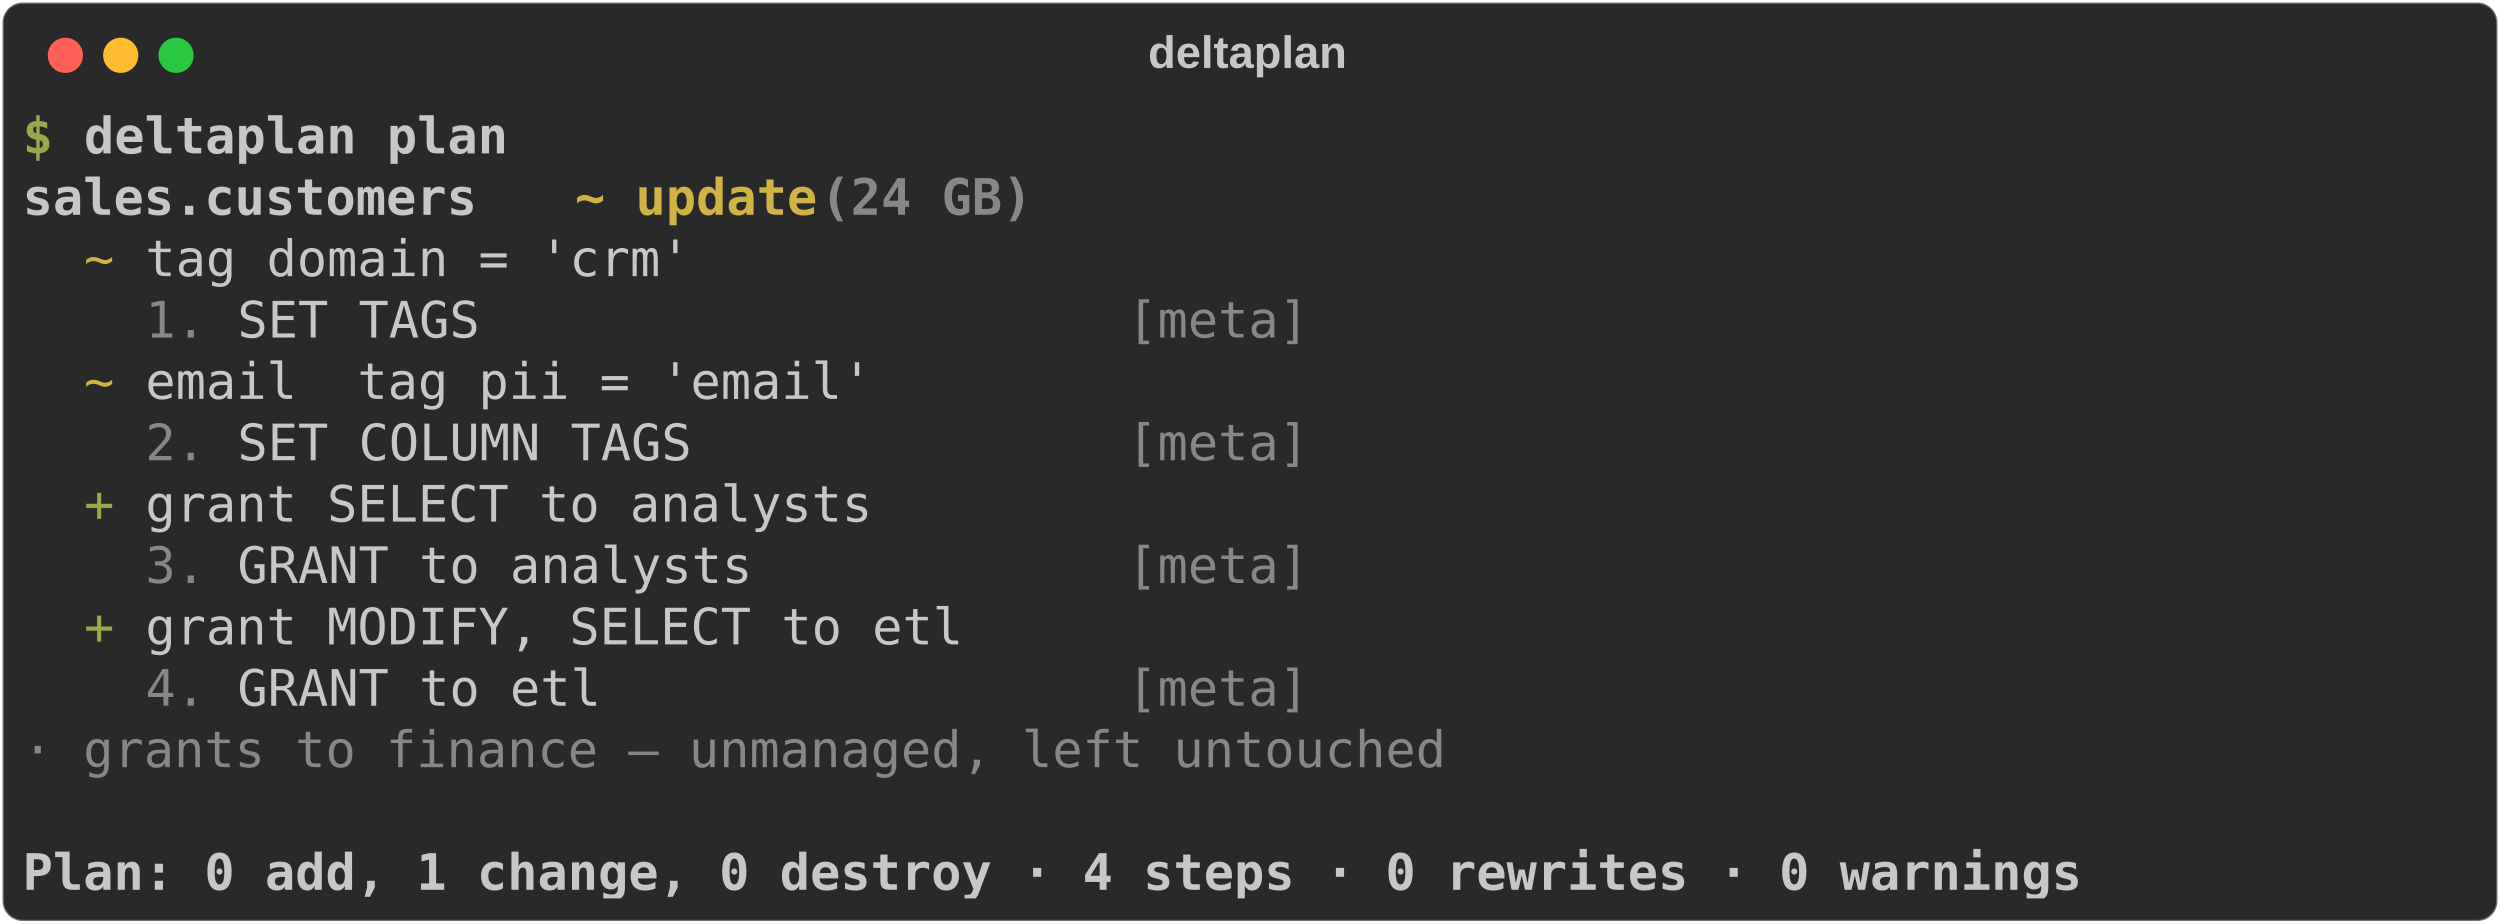
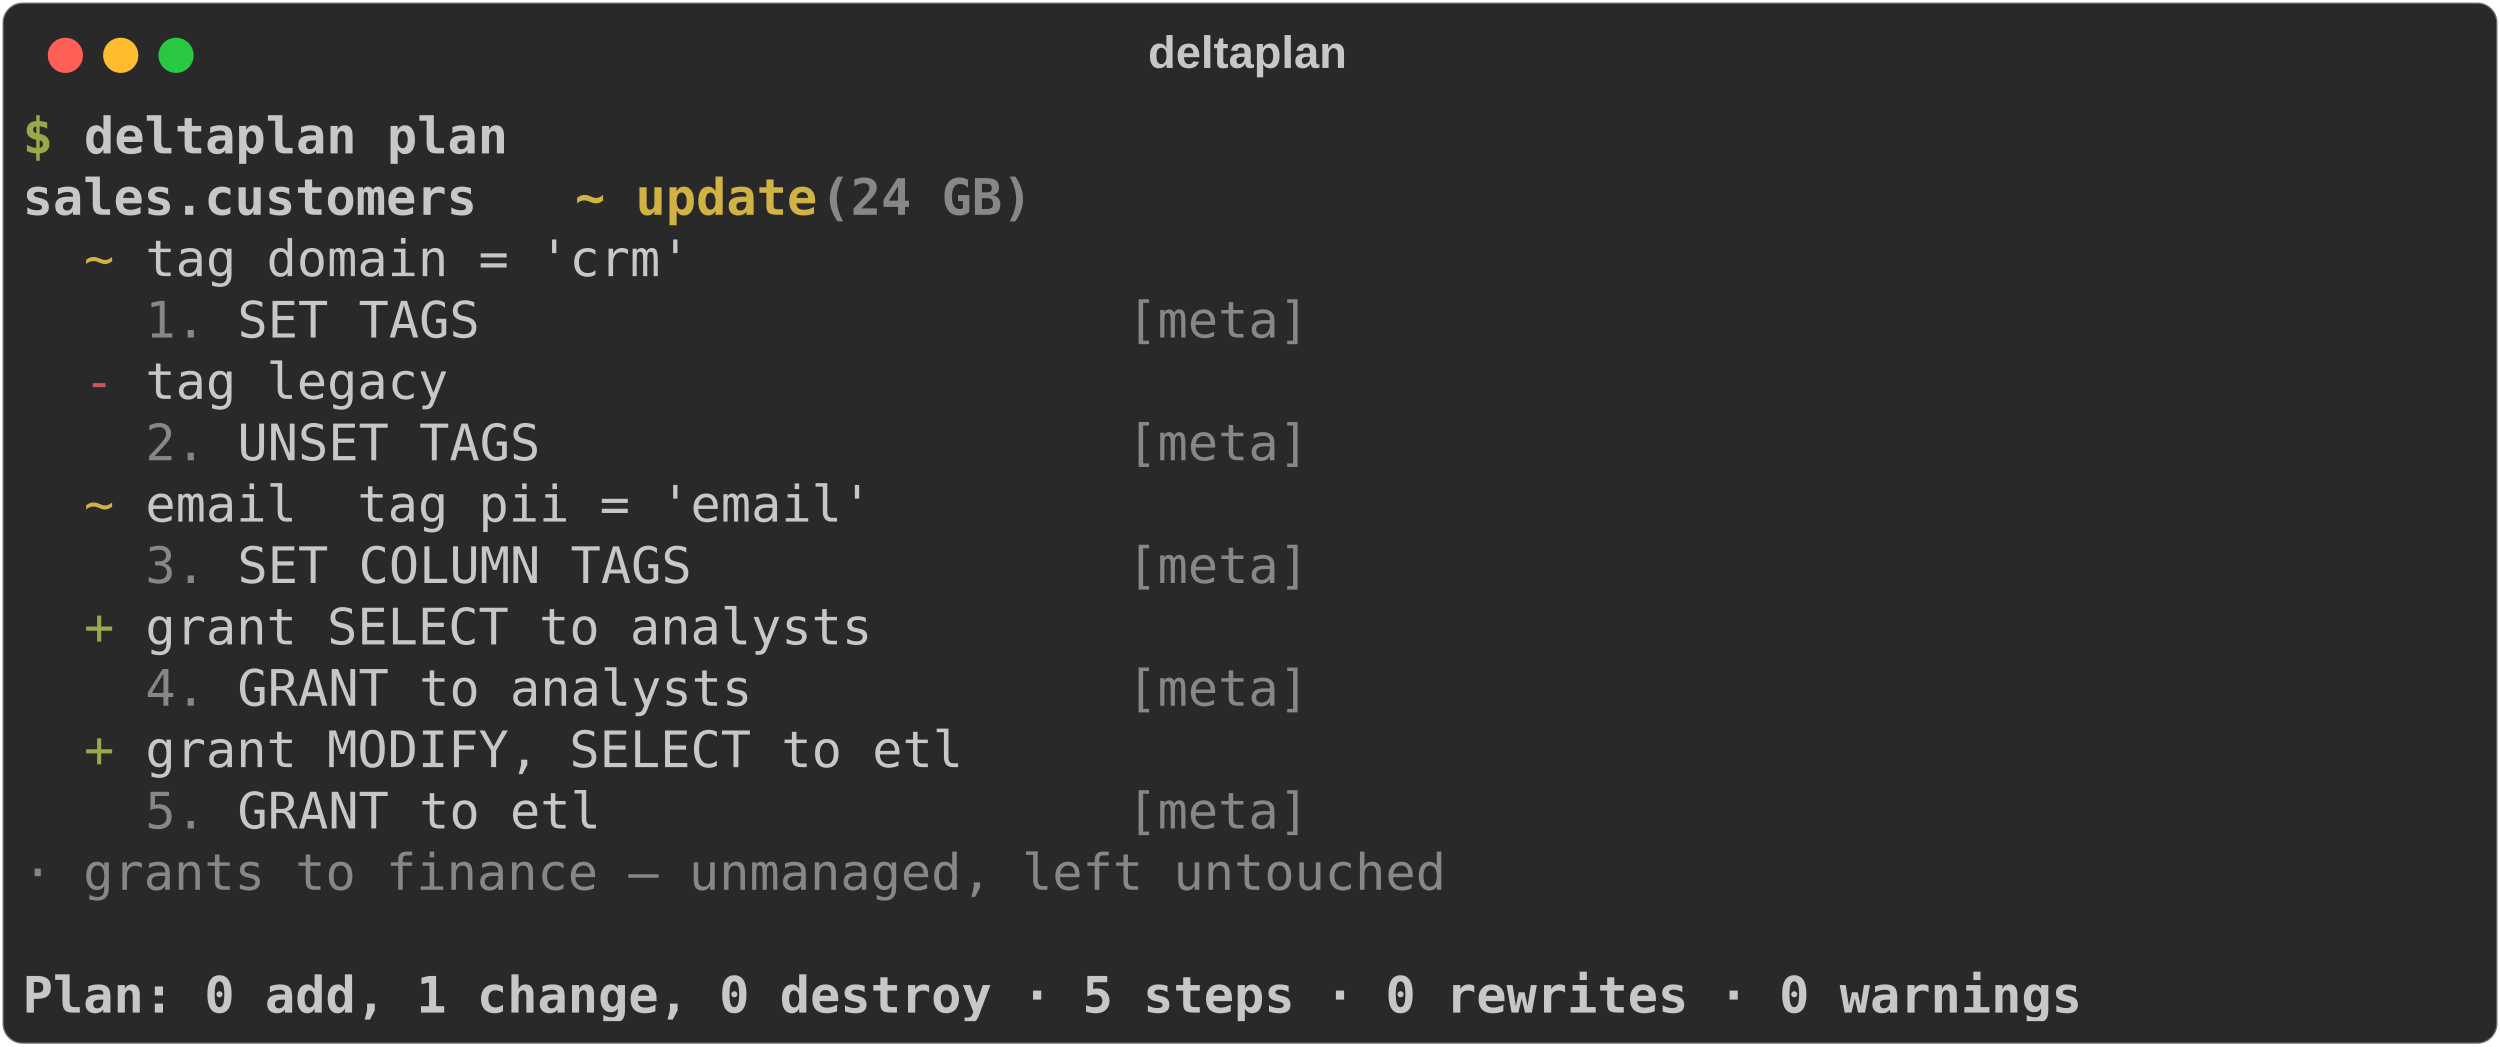
- <svg xmlns="http://www.w3.org/2000/svg" class="rich-terminal" viewBox="0 0 994 367.2">
+ <svg xmlns="http://www.w3.org/2000/svg" class="rich-terminal" viewBox="0 0 994 416.0">
  <style>

    @font-face {
        font-family: "Fira Code";
        src: local("FiraCode-Regular"),
                url("https://cdnjs.cloudflare.com/ajax/libs/firacode/6.2.0/woff2/FiraCode-Regular.woff2") format("woff2"),
                url("https://cdnjs.cloudflare.com/ajax/libs/firacode/6.2.0/woff/FiraCode-Regular.woff") format("woff");
        font-style: normal;
        font-weight: 400;
    }
    @font-face {
        font-family: "Fira Code";
        src: local("FiraCode-Bold"),
                url("https://cdnjs.cloudflare.com/ajax/libs/firacode/6.2.0/woff2/FiraCode-Bold.woff2") format("woff2"),
                url("https://cdnjs.cloudflare.com/ajax/libs/firacode/6.2.0/woff/FiraCode-Bold.woff") format("woff");
        font-style: bold;
        font-weight: 700;
    }

    .dp-feature-tags-and-grants-matrix {
        font-family: Fira Code, monospace;
        font-size: 20px;
        line-height: 24.4px;
        font-variant-east-asian: full-width;
    }

    .dp-feature-tags-and-grants-title {
        font-size: 18px;
        font-weight: bold;
        font-family: arial;
    }

    .dp-feature-tags-and-grants-r1 { fill: #98a84b;font-weight: bold }
.dp-feature-tags-and-grants-r2 { fill: #c5c8c6;font-weight: bold }
.dp-feature-tags-and-grants-r3 { fill: #c5c8c6 }
.dp-feature-tags-and-grants-r4 { fill: #d0b344;font-weight: bold }
.dp-feature-tags-and-grants-r5 { fill: #868887;font-weight: bold }
.dp-feature-tags-and-grants-r6 { fill: #d0b344 }
.dp-feature-tags-and-grants-r7 { fill: #868887 }
- .dp-feature-tags-and-grants-r8 { fill: #98a84b }
+ .dp-feature-tags-and-grants-r8 { fill: #cc555a }
+ .dp-feature-tags-and-grants-r9 { fill: #98a84b }
    </style>
  <defs>
    <clipPath id="dp-feature-tags-and-grants-clip-terminal">
-       <rect x="0" y="0" width="975.0" height="316.2" />
+       <rect x="0" y="0" width="975.0" height="365.0" />
    </clipPath>
    <clipPath id="dp-feature-tags-and-grants-line-0">
      <rect x="0" y="1.5" width="976" height="24.65" />
    </clipPath>
    <clipPath id="dp-feature-tags-and-grants-line-1">
      <rect x="0" y="25.9" width="976" height="24.65" />
    </clipPath>
    <clipPath id="dp-feature-tags-and-grants-line-2">
      <rect x="0" y="50.3" width="976" height="24.65" />
    </clipPath>
    <clipPath id="dp-feature-tags-and-grants-line-3">
      <rect x="0" y="74.7" width="976" height="24.65" />
    </clipPath>
    <clipPath id="dp-feature-tags-and-grants-line-4">
      <rect x="0" y="99.1" width="976" height="24.65" />
    </clipPath>
    <clipPath id="dp-feature-tags-and-grants-line-5">
      <rect x="0" y="123.5" width="976" height="24.65" />
    </clipPath>
    <clipPath id="dp-feature-tags-and-grants-line-6">
      <rect x="0" y="147.9" width="976" height="24.65" />
    </clipPath>
    <clipPath id="dp-feature-tags-and-grants-line-7">
      <rect x="0" y="172.3" width="976" height="24.65" />
    </clipPath>
    <clipPath id="dp-feature-tags-and-grants-line-8">
      <rect x="0" y="196.7" width="976" height="24.65" />
    </clipPath>
    <clipPath id="dp-feature-tags-and-grants-line-9">
      <rect x="0" y="221.1" width="976" height="24.65" />
    </clipPath>
    <clipPath id="dp-feature-tags-and-grants-line-10">
      <rect x="0" y="245.5" width="976" height="24.65" />
    </clipPath>
    <clipPath id="dp-feature-tags-and-grants-line-11">
      <rect x="0" y="269.9" width="976" height="24.65" />
    </clipPath>
+     <clipPath id="dp-feature-tags-and-grants-line-12">
+       <rect x="0" y="294.3" width="976" height="24.65" />
+     </clipPath>
+     <clipPath id="dp-feature-tags-and-grants-line-13">
+       <rect x="0" y="318.7" width="976" height="24.65" />
+     </clipPath>
  </defs>
-   <rect fill="#292929" stroke="rgba(255,255,255,0.35)" stroke-width="1" x="1" y="1" width="992" height="365.2" rx="8" />
+   <rect fill="#292929" stroke="rgba(255,255,255,0.35)" stroke-width="1" x="1" y="1" width="992" height="414" rx="8" />
  <text class="dp-feature-tags-and-grants-title" fill="#c5c8c6" text-anchor="middle" x="496" y="27">deltaplan</text>
  <g transform="translate(26,22)">
    <circle cx="0" cy="0" r="7" fill="#ff5f57" />
    <circle cx="22" cy="0" r="7" fill="#febc2e" />
    <circle cx="44" cy="0" r="7" fill="#28c840" />
  </g>
  <g transform="translate(9, 41)" clip-path="url(#dp-feature-tags-and-grants-clip-terminal)">
    <g class="dp-feature-tags-and-grants-matrix">
      <text class="dp-feature-tags-and-grants-r1" x="0" y="20" textLength="24.4" clip-path="url(#dp-feature-tags-and-grants-line-0)">$ </text>
      <text class="dp-feature-tags-and-grants-r2" x="24.4" y="20" textLength="170.8" clip-path="url(#dp-feature-tags-and-grants-line-0)">deltaplan plan</text>
      <text class="dp-feature-tags-and-grants-r3" x="976" y="20" textLength="12.2" clip-path="url(#dp-feature-tags-and-grants-line-0)">
</text>
      <text class="dp-feature-tags-and-grants-r2" x="0" y="44.4" textLength="219.6" clip-path="url(#dp-feature-tags-and-grants-line-1)">sales.customers   </text>
      <text class="dp-feature-tags-and-grants-r4" x="219.6" y="44.4" textLength="97.6" clip-path="url(#dp-feature-tags-and-grants-line-1)">~ update</text>
      <text class="dp-feature-tags-and-grants-r5" x="317.2" y="44.4" textLength="109.8" clip-path="url(#dp-feature-tags-and-grants-line-1)">  (24 GB)</text>
      <text class="dp-feature-tags-and-grants-r3" x="976" y="44.4" textLength="12.2" clip-path="url(#dp-feature-tags-and-grants-line-1)">
</text>
      <text class="dp-feature-tags-and-grants-r6" x="24.4" y="68.8" textLength="24.4" clip-path="url(#dp-feature-tags-and-grants-line-2)">~ </text>
      <text class="dp-feature-tags-and-grants-r3" x="48.8" y="68.8" textLength="219.6" clip-path="url(#dp-feature-tags-and-grants-line-2)">tag domain = 'crm'</text>
      <text class="dp-feature-tags-and-grants-r3" x="976" y="68.8" textLength="12.2" clip-path="url(#dp-feature-tags-and-grants-line-2)">
</text>
      <text class="dp-feature-tags-and-grants-r7" x="48.8" y="93.2" textLength="36.6" clip-path="url(#dp-feature-tags-and-grants-line-3)">1. </text>
      <text class="dp-feature-tags-and-grants-r3" x="85.4" y="93.2" textLength="353.8" clip-path="url(#dp-feature-tags-and-grants-line-3)">SET TAGS                     </text>
      <text class="dp-feature-tags-and-grants-r7" x="439.2" y="93.2" textLength="73.2" clip-path="url(#dp-feature-tags-and-grants-line-3)">[meta]</text>
      <text class="dp-feature-tags-and-grants-r3" x="976" y="93.2" textLength="12.2" clip-path="url(#dp-feature-tags-and-grants-line-3)">
</text>
-       <text class="dp-feature-tags-and-grants-r6" x="24.4" y="117.6" textLength="24.4" clip-path="url(#dp-feature-tags-and-grants-line-4)">~ </text>
-       <text class="dp-feature-tags-and-grants-r3" x="48.8" y="117.6" textLength="292.8" clip-path="url(#dp-feature-tags-and-grants-line-4)">email  tag pii = 'email'</text>
+       <text class="dp-feature-tags-and-grants-r8" x="24.4" y="117.6" textLength="24.4" clip-path="url(#dp-feature-tags-and-grants-line-4)">- </text>
+       <text class="dp-feature-tags-and-grants-r3" x="48.8" y="117.6" textLength="122" clip-path="url(#dp-feature-tags-and-grants-line-4)">tag legacy</text>
      <text class="dp-feature-tags-and-grants-r3" x="976" y="117.6" textLength="12.2" clip-path="url(#dp-feature-tags-and-grants-line-4)">
</text>
      <text class="dp-feature-tags-and-grants-r7" x="48.8" y="142" textLength="36.6" clip-path="url(#dp-feature-tags-and-grants-line-5)">2. </text>
-       <text class="dp-feature-tags-and-grants-r3" x="85.4" y="142" textLength="353.8" clip-path="url(#dp-feature-tags-and-grants-line-5)">SET COLUMN TAGS              </text>
+       <text class="dp-feature-tags-and-grants-r3" x="85.4" y="142" textLength="353.8" clip-path="url(#dp-feature-tags-and-grants-line-5)">UNSET TAGS                   </text>
      <text class="dp-feature-tags-and-grants-r7" x="439.2" y="142" textLength="73.2" clip-path="url(#dp-feature-tags-and-grants-line-5)">[meta]</text>
      <text class="dp-feature-tags-and-grants-r3" x="976" y="142" textLength="12.2" clip-path="url(#dp-feature-tags-and-grants-line-5)">
</text>
-       <text class="dp-feature-tags-and-grants-r8" x="24.4" y="166.4" textLength="24.4" clip-path="url(#dp-feature-tags-and-grants-line-6)">+ </text>
-       <text class="dp-feature-tags-and-grants-r3" x="48.8" y="166.4" textLength="292.8" clip-path="url(#dp-feature-tags-and-grants-line-6)">grant SELECT to analysts</text>
+       <text class="dp-feature-tags-and-grants-r6" x="24.4" y="166.4" textLength="24.4" clip-path="url(#dp-feature-tags-and-grants-line-6)">~ </text>
+       <text class="dp-feature-tags-and-grants-r3" x="48.8" y="166.4" textLength="292.8" clip-path="url(#dp-feature-tags-and-grants-line-6)">email  tag pii = 'email'</text>
      <text class="dp-feature-tags-and-grants-r3" x="976" y="166.4" textLength="12.2" clip-path="url(#dp-feature-tags-and-grants-line-6)">
</text>
      <text class="dp-feature-tags-and-grants-r7" x="48.8" y="190.8" textLength="36.6" clip-path="url(#dp-feature-tags-and-grants-line-7)">3. </text>
-       <text class="dp-feature-tags-and-grants-r3" x="85.4" y="190.8" textLength="353.8" clip-path="url(#dp-feature-tags-and-grants-line-7)">GRANT to analysts            </text>
+       <text class="dp-feature-tags-and-grants-r3" x="85.4" y="190.8" textLength="353.8" clip-path="url(#dp-feature-tags-and-grants-line-7)">SET COLUMN TAGS              </text>
      <text class="dp-feature-tags-and-grants-r7" x="439.2" y="190.8" textLength="73.2" clip-path="url(#dp-feature-tags-and-grants-line-7)">[meta]</text>
      <text class="dp-feature-tags-and-grants-r3" x="976" y="190.8" textLength="12.2" clip-path="url(#dp-feature-tags-and-grants-line-7)">
</text>
-       <text class="dp-feature-tags-and-grants-r8" x="24.4" y="215.2" textLength="24.4" clip-path="url(#dp-feature-tags-and-grants-line-8)">+ </text>
-       <text class="dp-feature-tags-and-grants-r3" x="48.8" y="215.2" textLength="329.4" clip-path="url(#dp-feature-tags-and-grants-line-8)">grant MODIFY, SELECT to etl</text>
+       <text class="dp-feature-tags-and-grants-r9" x="24.4" y="215.2" textLength="24.4" clip-path="url(#dp-feature-tags-and-grants-line-8)">+ </text>
+       <text class="dp-feature-tags-and-grants-r3" x="48.8" y="215.2" textLength="292.8" clip-path="url(#dp-feature-tags-and-grants-line-8)">grant SELECT to analysts</text>
      <text class="dp-feature-tags-and-grants-r3" x="976" y="215.2" textLength="12.2" clip-path="url(#dp-feature-tags-and-grants-line-8)">
</text>
      <text class="dp-feature-tags-and-grants-r7" x="48.8" y="239.6" textLength="36.6" clip-path="url(#dp-feature-tags-and-grants-line-9)">4. </text>
-       <text class="dp-feature-tags-and-grants-r3" x="85.4" y="239.6" textLength="353.8" clip-path="url(#dp-feature-tags-and-grants-line-9)">GRANT to etl                 </text>
+       <text class="dp-feature-tags-and-grants-r3" x="85.4" y="239.6" textLength="353.8" clip-path="url(#dp-feature-tags-and-grants-line-9)">GRANT to analysts            </text>
      <text class="dp-feature-tags-and-grants-r7" x="439.2" y="239.6" textLength="73.2" clip-path="url(#dp-feature-tags-and-grants-line-9)">[meta]</text>
      <text class="dp-feature-tags-and-grants-r3" x="976" y="239.6" textLength="12.2" clip-path="url(#dp-feature-tags-and-grants-line-9)">
</text>
-       <text class="dp-feature-tags-and-grants-r7" x="0" y="264" textLength="597.8" clip-path="url(#dp-feature-tags-and-grants-line-10)">  · grants to finance — unmanaged, left untouched</text>
+       <text class="dp-feature-tags-and-grants-r9" x="24.4" y="264" textLength="24.4" clip-path="url(#dp-feature-tags-and-grants-line-10)">+ </text>
+       <text class="dp-feature-tags-and-grants-r3" x="48.8" y="264" textLength="329.4" clip-path="url(#dp-feature-tags-and-grants-line-10)">grant MODIFY, SELECT to etl</text>
      <text class="dp-feature-tags-and-grants-r3" x="976" y="264" textLength="12.2" clip-path="url(#dp-feature-tags-and-grants-line-10)">
</text>
+       <text class="dp-feature-tags-and-grants-r7" x="48.8" y="288.4" textLength="36.6" clip-path="url(#dp-feature-tags-and-grants-line-11)">5. </text>
+       <text class="dp-feature-tags-and-grants-r3" x="85.4" y="288.4" textLength="353.8" clip-path="url(#dp-feature-tags-and-grants-line-11)">GRANT to etl                 </text>
+       <text class="dp-feature-tags-and-grants-r7" x="439.2" y="288.4" textLength="73.2" clip-path="url(#dp-feature-tags-and-grants-line-11)">[meta]</text>
      <text class="dp-feature-tags-and-grants-r3" x="976" y="288.4" textLength="12.2" clip-path="url(#dp-feature-tags-and-grants-line-11)">
</text>
-       <text class="dp-feature-tags-and-grants-r2" x="0" y="312.8" textLength="829.6" clip-path="url(#dp-feature-tags-and-grants-line-12)">Plan: 0 add, 1 change, 0 destroy · 4 steps · 0 rewrites · 0 warnings</text>
+       <text class="dp-feature-tags-and-grants-r7" x="0" y="312.8" textLength="597.8" clip-path="url(#dp-feature-tags-and-grants-line-12)">  · grants to finance — unmanaged, left untouched</text>
      <text class="dp-feature-tags-and-grants-r3" x="976" y="312.8" textLength="12.2" clip-path="url(#dp-feature-tags-and-grants-line-12)">
+ </text>
+       <text class="dp-feature-tags-and-grants-r3" x="976" y="337.2" textLength="12.2" clip-path="url(#dp-feature-tags-and-grants-line-13)">
+ </text>
+       <text class="dp-feature-tags-and-grants-r2" x="0" y="361.6" textLength="829.6" clip-path="url(#dp-feature-tags-and-grants-line-14)">Plan: 0 add, 1 change, 0 destroy · 5 steps · 0 rewrites · 0 warnings</text>
+       <text class="dp-feature-tags-and-grants-r3" x="976" y="361.6" textLength="12.2" clip-path="url(#dp-feature-tags-and-grants-line-14)">
</text>
    </g>
  </g>
</svg>
